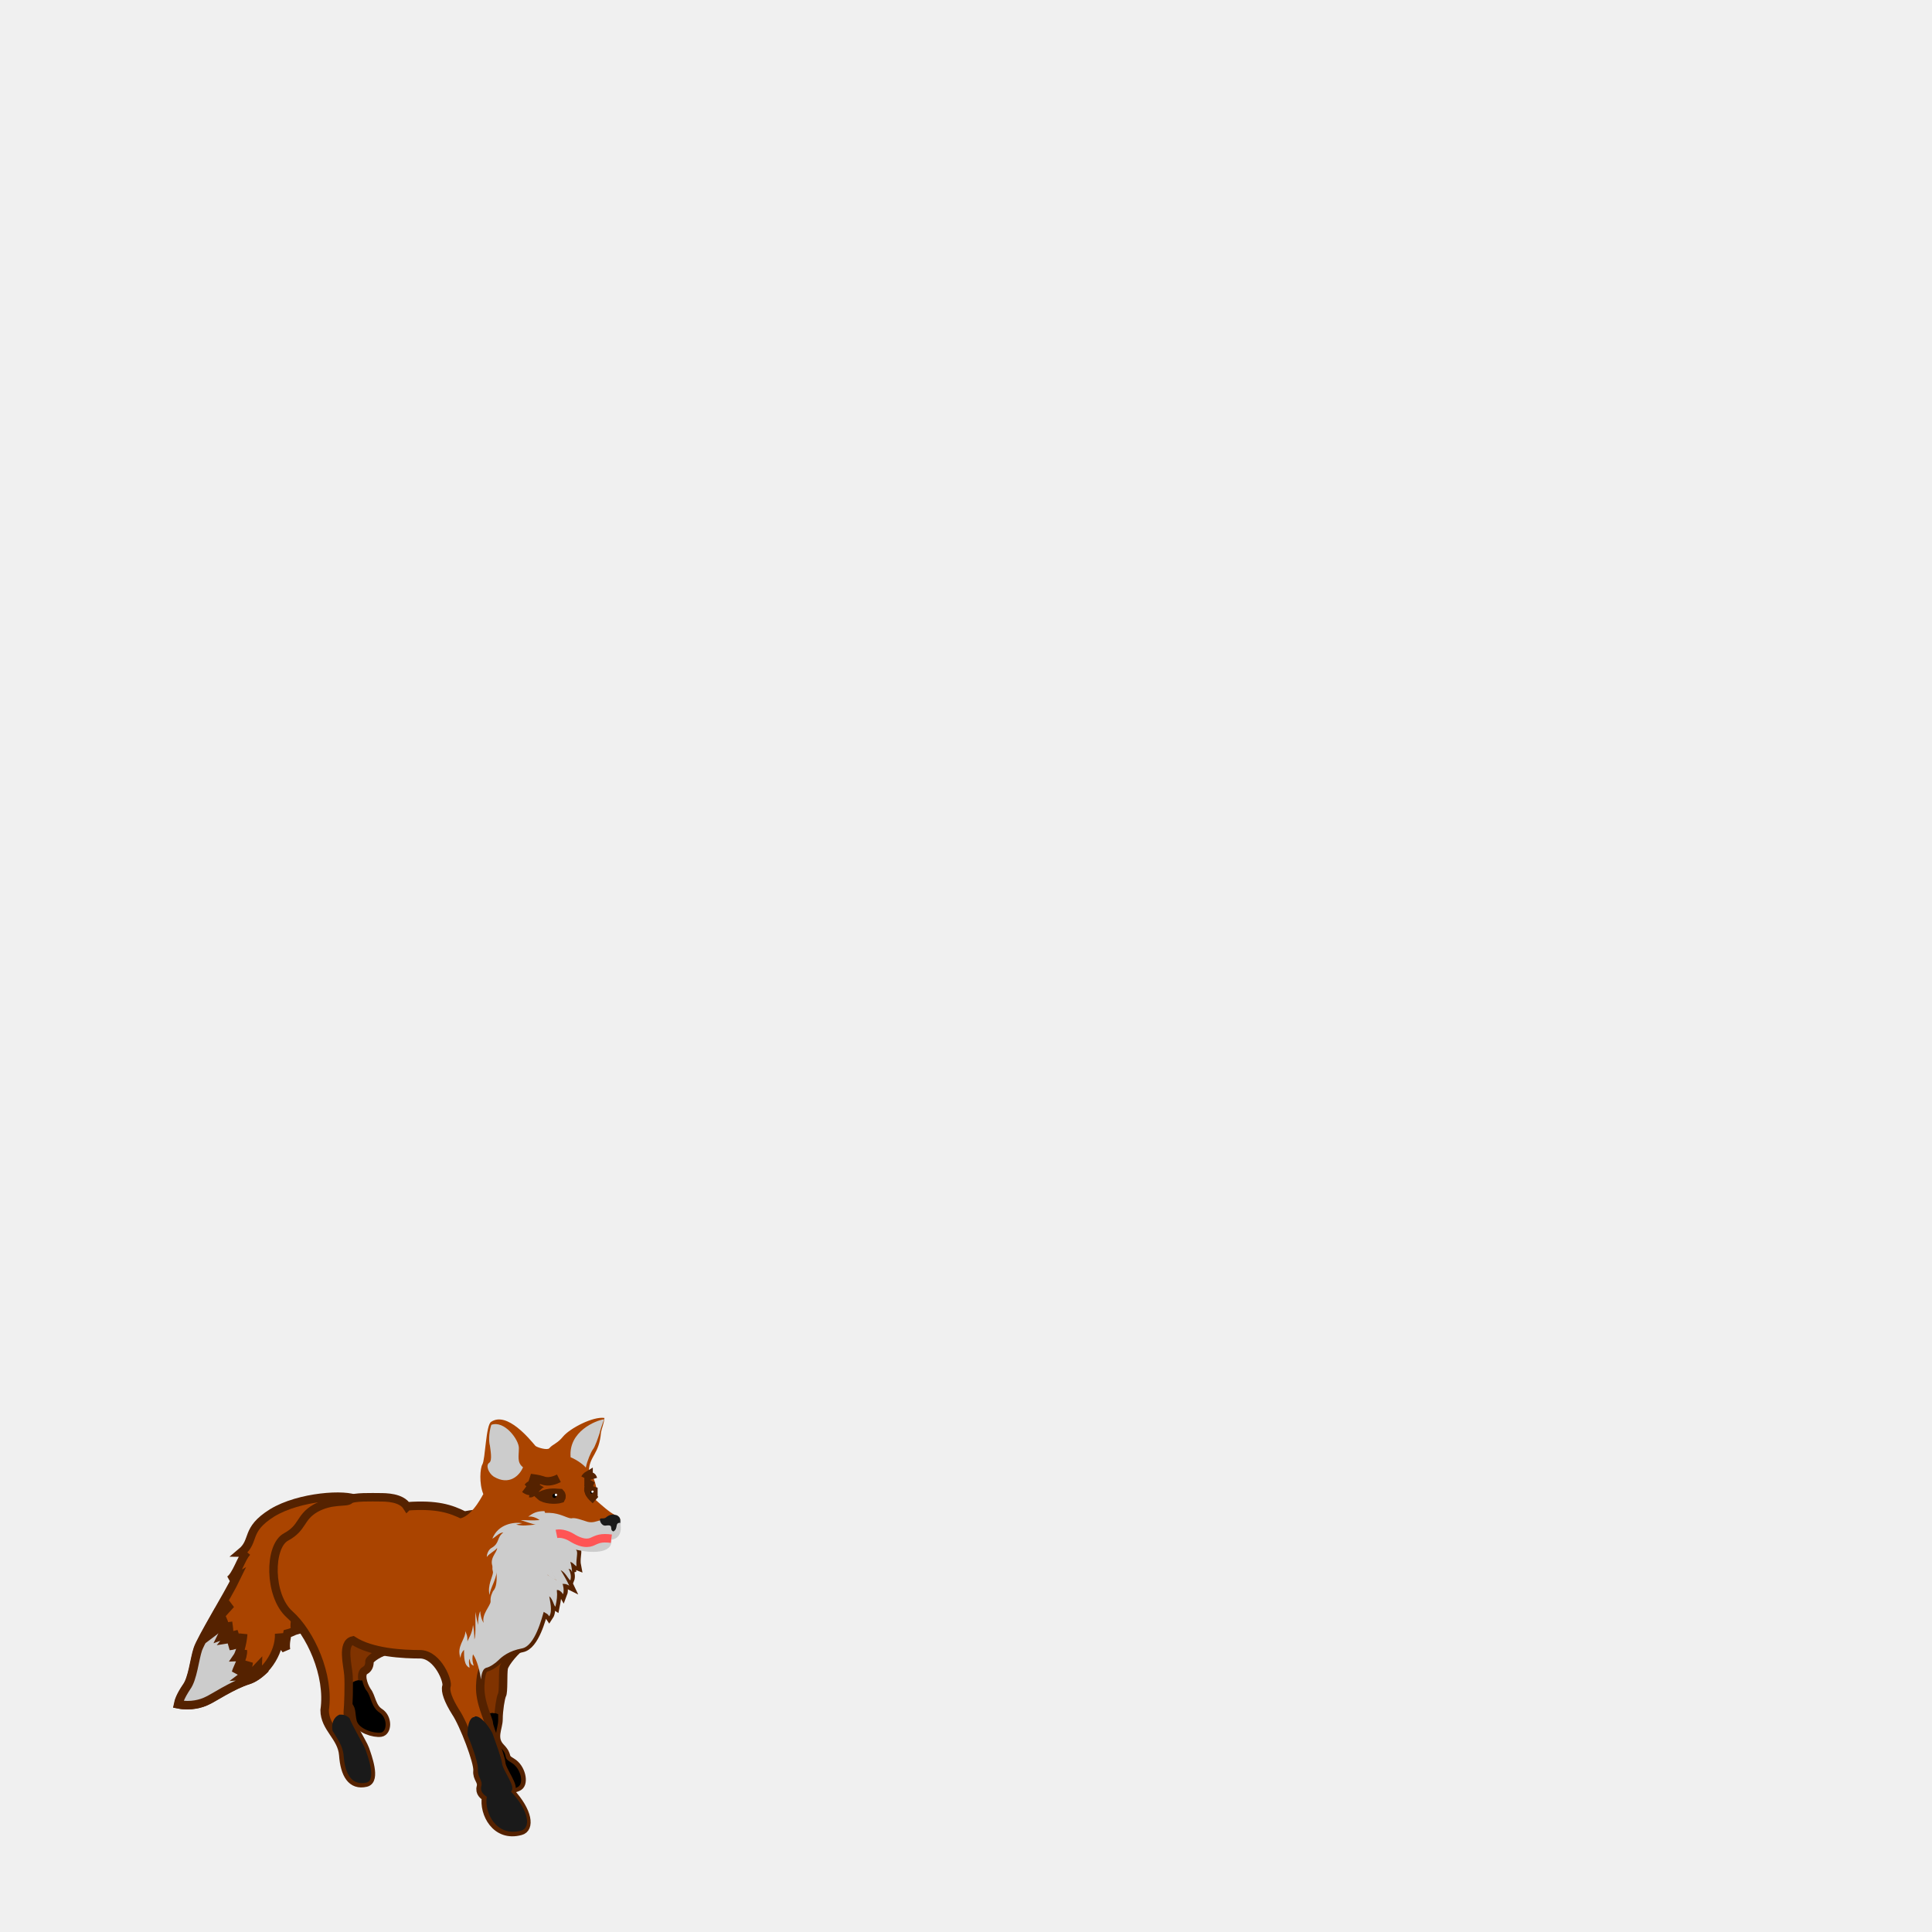
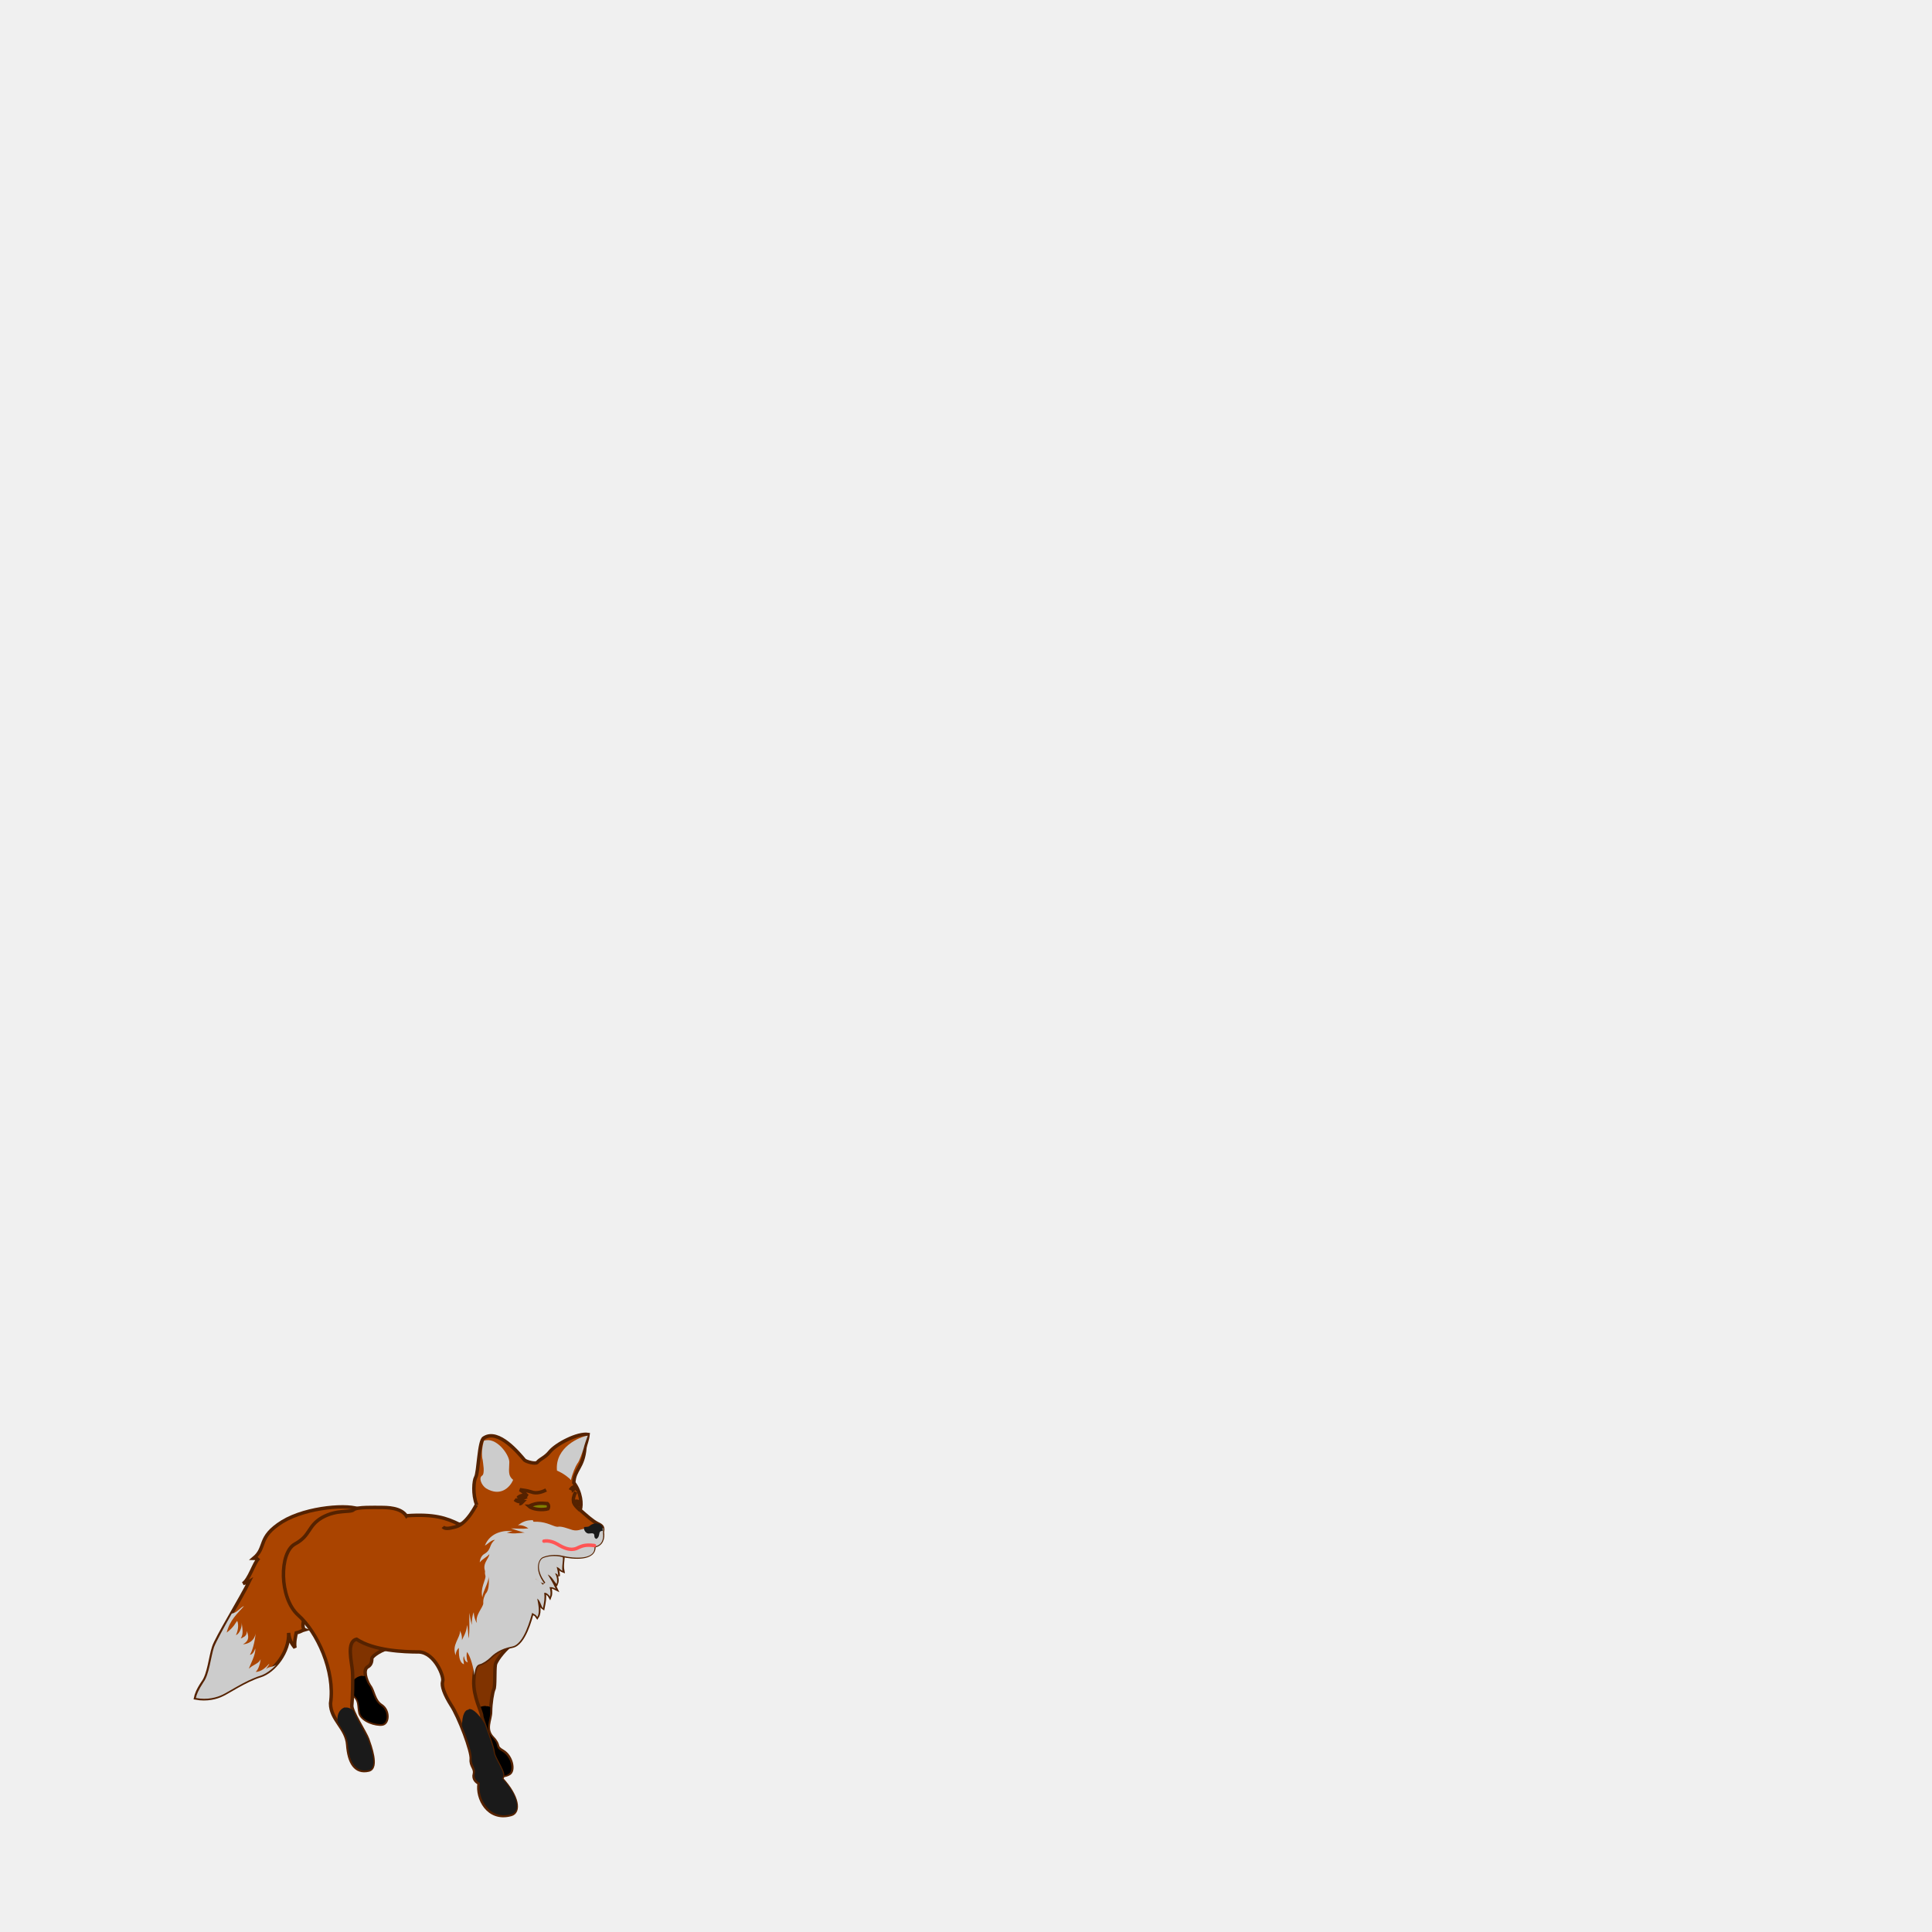
<svg xmlns="http://www.w3.org/2000/svg" xmlns:xlink="http://www.w3.org/1999/xlink" id="pet_fox" width="560" height="560">
-   <linearGradient id="linearGradient16223" x1="251.7" x2="247.4" y1="263.3" y2="240.5" xlink:href="#linearGradient16217" gradientUnits="userSpaceOnUse" />
+   <linearGradient id="linearGradient16223" x1="251.7" x2="247.4" y1="263.3" y2="240.5" xlink:href="#linearGradient16217" gradientUnits="userSpaceOnUse" gradientTransform="matrix(.92045 0 0 .92035 9.195 37.514)" />
  <linearGradient id="linearGradient16217">
    <stop id="stop16219" style="stop-color:#000000;stop-opacity:1" offset="0" />
    <stop id="stop16221" style="stop-color:#000000;stop-opacity:0" offset="1" />
  </linearGradient>
-   <linearGradient id="linearGradient16215" x1="157.2" x2="150.3" y1="231.2" y2="212.4" xlink:href="#linearGradient16209" gradientUnits="userSpaceOnUse" />
+   <linearGradient id="linearGradient16215" x1="157.2" x2="150.3" y1="231.2" y2="212.4" xlink:href="#linearGradient16209" gradientUnits="userSpaceOnUse" gradientTransform="matrix(.92045 0 0 .92035 9.195 37.514)" />
  <linearGradient id="linearGradient16209">
    <stop id="stop16211" style="stop-color:#000000;stop-opacity:1" offset="0" />
    <stop id="stop16213" style="stop-color:#000000;stop-opacity:0" offset="1" />
  </linearGradient>
-   <linearGradient id="linearGradient16231" x1="260.6" x2="255" y1="103" y2="114.4" xlink:href="#linearGradient16225" gradientUnits="userSpaceOnUse" />
+   <linearGradient id="linearGradient16231" x1="260.6" x2="255" y1="103" y2="114.4" xlink:href="#linearGradient16225" gradientUnits="userSpaceOnUse" gradientTransform="matrix(.92045 0 0 .92035 9.195 37.514)" />
  <linearGradient id="linearGradient16225">
    <stop id="stop16227" style="stop-color:#552200;stop-opacity:1" offset="0" />
    <stop id="stop16229" style="stop-color:#552200;stop-opacity:0" offset="1" />
  </linearGradient>
-   <linearGradient id="linearGradient16199" x1="150.7" x2="142.9" y1="257.5" y2="242" xlink:href="#linearGradient16193" gradientUnits="userSpaceOnUse" />
+   <linearGradient id="linearGradient16199" x1="150.7" x2="142.9" y1="257.5" y2="242" xlink:href="#linearGradient16193" gradientUnits="userSpaceOnUse" gradientTransform="matrix(.92045 0 0 .92035 9.195 37.514)" />
  <linearGradient id="linearGradient16193">
    <stop id="stop16195" style="stop-color:#1a1a1a;stop-opacity:1" offset="0" />
    <stop id="stop16197" style="stop-color:#1a1a1a;stop-opacity:0" offset="1" />
  </linearGradient>
-   <linearGradient id="linearGradient16207" x1="250.4" x2="238.5" y1="287.1" y2="254.8" xlink:href="#linearGradient16201" gradientUnits="userSpaceOnUse" />
+   <linearGradient id="linearGradient16207" x1="250.4" x2="238.5" y1="287.1" y2="254.8" xlink:href="#linearGradient16201" gradientUnits="userSpaceOnUse" gradientTransform="matrix(.92045 0 0 .92035 9.195 37.514)" />
  <linearGradient id="linearGradient16201">
    <stop id="stop16203" style="stop-color:#1a1a1a;stop-opacity:1" offset="0" />
    <stop id="stop16205" style="stop-color:#1a1a1a;stop-opacity:0" offset="1" />
  </linearGradient>
-   <g id="g3162" style="display:inline;enable-background:new">
-     <g id="g3133">
-       <g id="g15220">
-         <path id="path15142" d="M103.4 434.7c-3-1.8-16.6-1-24.5 3.8-8 5-4.8 8-9 11.5.7 0 1.4.3 1.6 0-1.5 1.4-3 6.8-5 8 1-.5.8 0 2-.7-2.4 5-10.3 17.8-11.2 20.7-1 3-1.5 8.6-3.3 11-1.7 2.5-2.2 4-2.4 5 3.6.7 6.7-.2 8.3-1 1.5-.6 7.4-4.6 12-6 4.4-1.3 9.3-7.6 9-13.5.3 2.7 1.2 3.6 2 4.7-.3-1.8.2-3.6.4-4.7 1.6-.4 1.6-.7 2.7-1-1-.4-.6-3 .3-4.6.7.8 1 1.7 2.3 1.7-.5-2.3-1.8-4.5-.7-9.7 1-5.2 7-8.8 10-9" style="fill:#aa4400;fill-opacity:1;fill-rule:evenodd;stroke:#552200;stroke-width:2.45px;stroke-linecap:butt;stroke-linejoin:miter;stroke-opacity:1" />
-         <path id="path15176" d="M63 467.4c-2.6 4.6-5 9-5.6 10.6-1 3-1.5 8.6-3.3 11-1.7 2.6-2.2 4-2.4 5 3.6.7 6.7-.2 8.3-1 1.5-.6 7.4-4.6 12-6 1.6-.5 3.4-1.8 5-3.4-1.4.8-2.4.5-3.2 1.3.2-.5 1-1.3 1-1.7-1.3 1.4-2.5 2.5-4.3 2.6.8-.6 1.4-2.4 1.6-4-.7 1.5-2.5 1.7-3.7 3 .3-1.2 2.2-4.4 2-6.4-.3 1-1 2-1.7 2 .7-1 1.6-4 1.8-6.8-.3 2.3-2.2 3.4-4 3.5 2.2-1.2 1.8-2.7 1.2-4.2.2 1.6-1.2 2-1.2 2s0 .2-.7.3c1-1.2.5-3.4.3-5 .2 1.3-.6 3.6-1.8 4 .6-1.2 1-3.2.4-4.5-.4.4-1 2-3.3 3.7 1-4 3.4-6 5.5-8.4-1.5.7-2 2-3.8 2.4z" style="fill:#cccccc;fill-opacity:1;fill-rule:evenodd;stroke:#552200;stroke-width:2.45px;stroke-linecap:butt;stroke-linejoin:miter;stroke-opacity:1" />
-       </g>
-       <g id="g16233">
-         <path id="path15167" d="M151.4 477c-1.7 1-5 4.8-5.4 6.5-.3 1.8 0 7-.5 7.8-.4.8-1 4.5-1 7 0 2.6-2 5.5.6 8.2 2.6 2.7.5 2.7 3.3 4.3 2.7 1.6 3.6 6 2 7s-5.2 1.3-7-2.4c-1.7-3.6-2-4.6-3.2-6-1.2-1.2-1.3-3-1.8-4.3-.5-1.2 1.4-5-.5-9.2-.2-1 0-8-7.2-16" style="fill:#803300;fill-rule:evenodd;stroke:#552200;stroke-width:2.45px;stroke-linecap:butt;stroke-linejoin:miter;stroke-opacity:1" />
-         <path id="path15191" d="M143 496.5c-1.4 0-3.2.7-4.5 2 .4 3-.7 5.5-.3 6.6.5 1.3.6 3.2 2 4.5 1.2 1.3 1.4 2.3 3 6 2 3.6 5.5 3.3 7 2.3 1.7-1 .8-5.4-2-7-2.7-1.6-.6-1.6-3-4.3-2.7-2.7-.8-5.6-.8-8v-1.7c-.3-.2-.8-.4-1.4-.3z" style="fill:url(#linearGradient16223);fill-opacity:1;fill-rule:evenodd;stroke:none" />
-         <path id="path15169" d="M113.6 478c-3.6.7-6.3 2.8-6.5 3.5 0 .6 0 2-1.3 2.7-1.5.8-.7 4 .6 6 1.3 1.6 1.3 4.7 3.7 6.2 2.4 1.6 2.2 5.5.3 5.8-2 .3-6.2-1-7-3.4-.5-2.4 0-4-1.8-5.5-2-1.6-.6-5-1.7-6.7-1-1.8-3.4-2.8-4-4.3-.7-1.6 1.3-7.2-5-13.4" style="fill:#803300;fill-rule:evenodd;stroke:#552200;stroke-width:2.45px;stroke-linecap:butt;stroke-linejoin:miter;stroke-opacity:1" />
-         <path id="path15187" d="M104.2 487c-1.5 0-3.3 1.2-3.8 3.2 0 1.2.2 2.3 1 3 2 1.6 1.4 3.2 2 5.6.7 2.4 5 3.7 7 3.4 1.8-.3 2-4.2-.4-5.8-2.4-1.6-2.4-4.6-3.7-6.3-.6-.7-1-1.8-1.3-3h-.8z" style="fill:url(#linearGradient16215);fill-opacity:1;fill-rule:evenodd;stroke:none" />
-         <path id="path15140" d="M118 436.7c-1.7-2.7-6.2-2.7-8-2.7-1.8 0-7.7-.2-8.6.7-1 1-5.2-.2-10 2.5-4.6 2.7-3.5 5.6-8.5 8.3-5 2.7-5 17 1 22.4 6 5.3 11.7 17.6 10.2 27.8 0 5.2 5 7.7 5.4 13 .4 5.6 2.4 9 6.6 8 3-.7.4-7.7-.3-9.7-.7-2-5.3-9-5-10.7.2-1.8.4-8 .2-10.8-.2-2.8-2-9.3 1.3-10 5.5 3.6 14.7 4 19.7 4 5 .3 8 8 7.4 9.3-.4 1.4.5 4 2.7 7.5 2.3 3.4 6.6 14.6 6.3 17-.2 2.2 1.4 2.8 1 4.6-.5 1.7.8 2.6 1.5 3-.8 4.6 2.8 11.8 10 9.8 2.8-.7 2.3-5.6-3-11.3 1.7-1.3-2.4-6-2.6-8.3-.2-2.3-3.6-10.4-3.6-11.5 0-1.2-2.7-6-2.5-11 .2-4.6 1-5 1.8-5.3 1-.2 2.6-1.3 3.5-2.2 1-1 3-2.7 6.8-3.4 3.8-.7 5.8-9 6.3-10.6 1 .7 1 .4 1.6 1.3 1-1.5.2-4.5 0-5.8 1 .7 1.3 2.7 1.8 3 .4-2 .6-3 .4-4.8.5-.2 1.4.5 1.8 1.2.4-1 0-3-.2-3 1 0 1 0 2 .5-.7-1.5-1.8-3.4-2.5-4.5 1.4.7 1.8 2.3 2.7 3 .5-1.2 0-2.5-.4-3.4 1 .4.7.4 1 1 0-1.5-.6-3-.6-3 1.2.4 1.2 1 2 1.3-.4-2 .3-4 0-4.6-.6-.7-14-13.8-32.6-10-4-2-8-3.3-16.5-2.7z" style="fill:#aa4400;fill-opacity:1;fill-rule:evenodd;stroke:#552200;stroke-width:2.45px;stroke-linecap:butt;stroke-linejoin:miter;stroke-opacity:1" />
-         <path id="path15205" d="M153.2 443c-4.5 0-8.2 2.4-9.6 8-1 3.2-1 3.5-.7 4.7 0 1.2-1.7 3.8-1 6.6.2-2 2-4.6 2-6.6.3 3.8-.5 5-1 5.5-.3.7-.8 1.5-.7 3 0 1.2-2.7 3.8-2 6.2-.6-.8-1-2.4-1-3.4-.5 1-.7 3-.6 4-.4-1.4-.7-3-.7-3.8-.3 1.7.2 6.3-.4 8 0-1.7-.2-3.4-.4-4.2-.2 2.6-1.4 4-1.6 4.8 0-2-.3-2-.6-3 0 2.5-2.7 4.4-1.4 7.8 0-1 .4-1.8 1-2.4 0 2.2 0 4.5 1.6 5.2 0-.8-.4-1.7 0-2.6.2 1 .3 1.7 1.2 2-.5-1.6-.4-2.6-.2-3.3 1.2 1.7 2 5 2.3 7.3.3-2.8 1-3.2 1.6-3.4 1-.2 2.6-1.3 3.5-2.2 1-1 3-2.7 6.8-3.4 3.8-.7 5.8-9 6.3-10.6 1 .7 1 .4 1.6 1.3 1-1.5.2-4.5 0-5.8 1 .7 1.3 2.7 1.8 3 .4-2 .6-3 .4-4.8.5-.2 1.4.5 1.8 1.2.4-1 0-3-.2-3 1 0 1 0 2 .5-.7-1.5-1.8-3.4-2.5-4.5 1.4.7 2 2.3 2.8 3 .4-1.2 0-2.5-.5-3.4 1 .4.7.4 1 1 0-1.5-.5-3-.5-3 1 .4 1 .8 1.8 1.3-.2-2 .5-4 0-4.6 0-.2-1.4-1.6-3.7-3.2-3.5-2.2-7-3.3-10-3.3z" style="fill:#cccccc;fill-opacity:1;fill-rule:evenodd;stroke:none" />
-         <path id="path15144" d="M161.3 458c-3.5-4.6-2-8-.4-8.6 1.3-.5 3.5-1 6.4-.3 3 .7 10.2 1.4 9.7-3 2.4-.3 3-2.3 2.7-4.3.3-1.6 0-2-1.5-2.7-1.6-.8-3.8-2.8-5.5-4.3.6-1.7.3-5.6-2-8.6.2-4.2 3-4.7 3.5-11 .2-1.2.8-2.3 1-4.2-3.3-.5-10 3-12 5.4-1.6 2-3 2.2-4 3.4-.6.6-3.4-.2-4-.7-1.7-2-8.2-10-12.8-7-1.6.8-1.7 11-2.6 12.4-.6 1-1 5.4.3 8.6 0-.3-2.8 6-6.6 7-1 .2-3.2 1-4 0" style="fill:#aa4400;fill-rule:evenodd;stroke:url(#linearGradient16231);stroke-width:2.45px;stroke-linecap:butt;stroke-linejoin:miter;stroke-opacity:1" />
-         <path id="path15146" d="M156.7 433.6c2.4-1.4 5-.8 5.7-.8.5.5.4 1.3.2 1.6-1.6.5-4.8.3-6-.8z" style="fill:#808000;fill-rule:evenodd;stroke:#552200;stroke-width:2.45px;stroke-linecap:butt;stroke-linejoin:miter;stroke-opacity:1" />
-         <path id="path15148" d="M172.6 434.8c-2-1.7-2.7-3-1.3-5.7" style="fill:none;stroke:#552200;stroke-width:2.45px;stroke-linecap:butt;stroke-linejoin:miter;stroke-opacity:1" />
-         <path id="path15150" d="M170.7 432.3c.5-.4 1-.3 1.3-.2v1.2c-.5.2-1 0-1.3-1z" style="fill:#808000;fill-rule:evenodd;stroke:#552200;stroke-width:2.45px;stroke-linecap:butt;stroke-linejoin:miter;stroke-opacity:1" />
-         <path id="path15171" d="M157.8 438c-2.3 0-3.3.6-4.7 1.6 1.4-.2 2.8.6 3.3 1-2 .2-3.8 0-5.5 0 1.6.5 3.8 1.3 4.4 1.3-2.4.2-3.7.5-5.7 0l1.8-.4c-2.4-.4-7 .2-8.7 4.5 1-.5 2-1.8 3.2-1.8-2 1.5-1 3-3.3 4.4-1 .5-1.5 1.8-1.5 2.7.7-1 2.3-1.7 3-2.6 0 1.4-2.7 3.2-1 6-.2-1 0-2.2 1.3-3-1 2 .4 6 .2 7 1-.5.8-2.3 1.2-3 .4.7-.2 2 1 3.4.3-.6 0-2 .4-3 .2 2.5 1 4.7 2.6 5.6 0-2-2-5-1.5-7.5.8 1.7 1 4.7 2 5.3.8-1.2 0-3.8.2-5 1.5 2 1 5.8 4.8 8.5 0 0 1-3.4.3-6.6.5.5 1 2.6 2.6 3.6 0-1.3-1.3-2.8-1.5-4.3 1 .6 1.4 2.7 3 3-.8-1-1-1.8-1-2.3.4.7 2 1.5 2.7 1.5-3.3-4.4-1.8-7.8-.3-8.3 1.3-.5 3.5-1 6.4-.3 3 .7 10.2 1.4 9.7-3 2.3-.3 3-2.3 2.7-4.3 0-.8.2-1.2 0-1.6-1.8 1.8-5 0-6 .3-1 .2-2 .8-3.6.4-1.6-.5-3.6-1.3-4.7-1-1.2 0-3.2-1.5-6.4-1.6h-1.2z" style="fill:#cccccc;fill-rule:evenodd;stroke:none" />
-         <path id="path15157" d="M177.2 446c-3-.4-4 .2-5 .6-.8.4-2.6 1.5-6.6-1-1-.6-2.8-1.3-4.3-1" style="fill:none;stroke:#ff5555;stroke-width:2.45px;stroke-linecap:butt;stroke-linejoin:miter;stroke-opacity:1" />
-         <path id="path15159" d="M175 411.4c-2.2.3-10.3 3.5-9.6 11 2 .8 4 2.4 4.4 3 .4-2 1.5-4.5 2-5.2.7-.8 1.6-3.6 2-4.8.2-1 1-3.2 1.3-4z" style="fill:#cccccc;fill-opacity:1;fill-rule:evenodd;stroke:none" />
-         <path id="path15161" d="M142.4 413c3.8-1.4 8 4.3 8 6.7 0 2.4-.6 4.2 1.2 5.6-1 2.4-4 5.4-8.5 2.7-1.5-1-2.4-3.3-1.3-4 1-.6.3-4 .2-5-.3-1-.4-3.4.4-6z" style="fill:#cccccc;fill-opacity:1;fill-rule:evenodd;stroke:none" />
-         <path id="path15163" d="M162 428.5c-1 .5-3 1.3-4.7.6-1.6-.5-2.4-.5-3.6-.7.8.4 1.7 1.3 2.4 2-1.4-.5-2.6 0-3 .6 1.2-.7 1.5-.3 2 0-1 .5-2.3 1-3 .5 1 .8 1.7.7 2.5.7-.4.4-.6.7-1 .6" style="fill:none;stroke:#552200;stroke-width:2.45px;stroke-linecap:butt;stroke-linejoin:miter;stroke-opacity:1" />
-         <path id="path15165" d="M169.6 428.5c.3-.6 1-1 1-1v.8c.5-.4 1-.6 1.3.4" style="fill:none;stroke:#552200;stroke-width:2.45px;stroke-linecap:butt;stroke-linejoin:miter;stroke-opacity:1" />
-         <path id="path15185" d="M99 497h-.6c-1.8.8-2.4 2.7-2 4.7 1.3 2.2 3 4.3 3.2 7.2.4 5.4 2.4 8.7 6.6 7.8 3-.7.4-7.7-.3-9.7-.6-1.5-3.5-6.2-4.6-9-.7-.6-1.4-1-2.3-1z" style="fill:url(#linearGradient16199);fill-opacity:1;fill-rule:evenodd;stroke:none" />
-         <path id="path15189" d="M137.5 497.7c-1 0-2 1.5-2 5.2 1.7 4 3.3 8.8 3 10.2 0 2.2 1.5 3 1 4.7-.4 1.7 1 2.6 1.6 3-.8 4.6 2.8 11.8 10 9.8 2.8-.8 2.3-5.7-3-11.3 1.7-1.3-2.4-6-2.6-8.3-.2-1.6-1.8-5.8-2.8-8.7-1.4-2.5-3.5-5-5-4.8z" style="fill:url(#linearGradient16207);fill-opacity:1;fill-rule:evenodd;stroke:none" />
-         <path id="path15210" d="M161.3 433.6a.6.6 0 1 1-1.2 0 .6.6 0 1 1 1.3 0z" style="color:#000000;fill:#000000;fill-opacity:1;fill-rule:nonzero;stroke:none;stroke-width:3.75;marker:none;visibility:visible;display:inline;overflow:visible;enable-background:accumulate" />
-         <path id="path15212" d="M171.8 432.6a.3.3 0 1 1-.7 0 .3.3 0 1 1 .8 0z" style="color:#000000;fill:#000000;fill-opacity:1;fill-rule:nonzero;stroke:none;stroke-width:3.75;marker:none;visibility:visible;display:inline;overflow:visible;enable-background:accumulate" />
-         <path id="path15152" d="M177.7 439c-1 0-1.8.6-2 .8-.6.5-1.3.2-1.7.4-.4.3.3 2.2 1.6 2 2.6-.4.8 1.2 2.2 1.7 1.5-.8.3-2.6 2-2.5 0-1.2 0-1.6-1-2.2l-1-.2z" style="fill:#1a1a1a;fill-rule:evenodd;stroke:none" />
-         <path id="path15214" d="M172 432.4a.3.3 0 1 1-.6 0 .3.3 0 1 1 .7 0z" style="color:#000000;fill:#ffffff;fill-opacity:1;fill-rule:nonzero;stroke:none;stroke-width:3.75;marker:none;visibility:visible;display:inline;overflow:visible;enable-background:accumulate" />
-         <path id="path15216" d="M161.5 433.3a.3.3 0 1 1-.7 0 .3.3 0 1 1 .7 0z" style="color:#000000;fill:#ffffff;fill-opacity:1;fill-rule:nonzero;stroke:none;stroke-width:3.75;marker:none;visibility:visible;display:inline;overflow:visible;enable-background:accumulate" />
-       </g>
-     </g>
-   </g>
+   <path style="fill:#aa4400;fill-opacity:1;fill-rule:evenodd;stroke:#552200;stroke-width:1;stroke-linecap:butt;stroke-linejoin:miter;stroke-opacity:1;stroke-miterlimit:4;stroke-dasharray:none" d="M104.37 437.59c-2.76-1.657-15.28-.92-22.55 3.497-7.365 4.602-4.42 7.363-8.285 10.584.644 0 1.288.278 1.473 0-1.38 1.29-2.762 6.26-4.603 7.364.92-.46.737 0 1.84-.644-2.208 4.602-9.48 16.382-10.308 19.05-.92 2.762-1.38 7.916-3.037 10.125-1.565 2.3-2.025 3.682-2.21 4.602 3.314.644 6.168-.184 7.64-.92 1.38-.553 6.812-4.234 11.046-5.523 4.05-1.196 8.56-6.994 8.284-12.424.276 2.485 1.104 3.313 1.84 4.325-.275-1.656.185-3.313.37-4.325 1.472-.368 1.472-.645 2.484-.92-.92-.37-.552-2.762.276-4.234.645.736.92 1.564 2.117 1.564-.46-2.116-1.657-4.14-.644-8.927.92-4.786 6.443-8.1 9.204-8.283" id="path15142" />
+   <path style="fill:#cccccc;fill-opacity:1;fill-rule:evenodd;stroke:none;stroke-width:2.45px;stroke-linecap:butt;stroke-linejoin:miter;stroke-opacity:1" d="M67.184 467.686c-2.394 4.233-4.603 8.283-5.155 9.755-.92 2.762-1.382 7.916-3.038 10.125-1.565 2.393-2.025 3.682-2.21 4.602 3.314.644 6.168-.184 7.64-.92 1.38-.553 6.812-4.234 11.046-5.523 1.472-.46 3.13-1.656 4.602-3.13-1.29.738-2.21.46-2.945 1.198.184-.46.92-1.197.92-1.565-1.197 1.29-2.3 2.3-3.958 2.393.736-.552 1.29-2.21 1.473-3.68-.645 1.38-2.3 1.563-3.406 2.76.276-1.105 2.025-4.05 1.84-5.89-.275.92-.92 1.84-1.564 1.84.645-.92 1.473-3.68 1.657-6.258-.276 2.117-2.025 3.13-3.682 3.22 2.025-1.103 1.657-2.484 1.105-3.865.184 1.473-1.105 1.84-1.105 1.84s0 .185-.644.277c.92-1.104.46-3.13.277-4.6.184 1.195-.552 3.312-1.657 3.68.553-1.104.92-2.945.368-4.142-.368.37-.92 1.84-3.037 3.406.92-3.682 3.13-5.522 5.063-7.73-1.38.643-1.84 1.84-3.497 2.208z" id="path15176" />
+   <path style="fill:#803300;fill-rule:evenodd;stroke:#552200;stroke-width:1;stroke-linecap:butt;stroke-linejoin:miter;stroke-opacity:1;stroke-miterlimit:4;stroke-dasharray:none" d="M148.552 476.52c-1.565.92-4.602 4.42-4.97 5.983-.277 1.657 0 6.443-.46 7.18-.37.735-.92 4.14-.92 6.44 0 2.394-1.842 5.063.55 7.548 2.394 2.486.46 2.486 3.038 3.96 2.486 1.47 3.314 5.52 1.84 6.44-1.47.922-4.785 1.198-6.442-2.208-1.565-3.313-1.84-4.233-2.945-5.522-1.105-1.104-1.197-2.76-1.657-3.957-.46-1.105 1.29-4.602-.46-8.467-.184-.92 0-7.363-6.628-14.726" id="path15167" />
+   <path style="fill:url(#linearGradient16223);fill-opacity:1;fill-rule:evenodd;stroke:none" d="M140.82 494.468c-1.29 0-2.945.644-4.142 1.84.368 2.76-.644 5.062-.276 6.075.46 1.196.552 2.945 1.84 4.14 1.105 1.198 1.29 2.118 2.762 5.523 1.84 3.314 5.063 3.038 6.443 2.117 1.565-.92.737-4.97-1.84-6.442-2.486-1.472-.553-1.472-2.762-3.957-2.485-2.485-.736-5.154-.736-7.363v-1.564c-.278-.184-.738-.368-1.29-.276z" id="path15191" />
+   <path style="fill:#803300;fill-rule:evenodd;stroke:#552200;stroke-width:1;stroke-linecap:butt;stroke-linejoin:miter;stroke-opacity:1;stroke-miterlimit:4;stroke-dasharray:none" d="M113.76 477.44c-3.315.646-5.8 2.578-5.984 3.222 0 .553 0 1.84-1.197 2.485-1.382.737-.645 3.682.55 5.523 1.198 1.472 1.198 4.325 3.407 5.706 2.21 1.472 2.025 5.062.276 5.338-1.84.276-5.707-.92-6.443-3.13-.46-2.208 0-3.68-1.657-5.06-1.84-1.474-.552-4.603-1.565-6.168-.92-1.656-3.13-2.577-3.68-3.957-.646-1.474 1.195-6.628-4.604-12.334" id="path15169" />
+   <path style="fill:url(#linearGradient16215);fill-opacity:1;fill-rule:evenodd;stroke:none" d="M105.106 485.724c-1.38 0-3.037 1.105-3.497 2.946 0 1.104.183 2.116.92 2.76 1.84 1.473 1.288 2.946 1.84 5.155.644 2.208 4.602 3.405 6.443 3.13 1.657-.277 1.84-3.867-.368-5.34-2.21-1.472-2.21-4.233-3.406-5.798-.553-.644-.92-1.656-1.197-2.76h-.737z" id="path15187" />
+   <path style="fill:#aa4400;fill-opacity:1;fill-rule:evenodd;stroke:#552200;stroke-width:1;stroke-linecap:butt;stroke-linejoin:miter;stroke-opacity:1;stroke-miterlimit:4;stroke-dasharray:none" d="M117.81 439.43c-1.566-2.484-5.708-2.484-7.365-2.484s-7.088-.184-7.916.644c-.92.92-4.787-.184-9.205 2.3-4.235 2.486-3.222 5.155-7.824 7.64-4.602 2.485-4.602 15.646.92 20.616 5.524 4.878 10.77 16.198 9.39 25.585 0 4.787 4.602 7.088 4.97 11.966.368 5.154 2.21 8.283 6.075 7.363 2.762-.645.368-7.088-.276-8.93-.645-1.84-4.88-8.282-4.603-9.846.184-1.657.368-7.363.184-9.94-.183-2.577-1.84-8.56 1.197-9.204 5.063 3.314 13.53 3.682 18.133 3.682 4.603.276 7.364 7.363 6.812 8.56-.368 1.288.46 3.68 2.485 6.902 2.117 3.13 6.075 13.437 5.8 15.646-.185 2.024 1.288 2.577.92 4.233-.46 1.565.736 2.393 1.38 2.76-.736 4.235 2.577 10.86 9.205 9.02 2.577-.644 2.117-5.153-2.762-10.4 1.565-1.196-2.21-5.52-2.393-7.638-.184-2.117-3.314-9.572-3.314-10.584 0-1.104-2.485-5.52-2.3-10.123.183-4.234.92-4.602 1.656-4.878.92-.185 2.392-1.197 3.22-2.026.92-.92 2.762-2.485 6.26-3.13 3.497-.643 5.338-8.282 5.8-9.755.92.644.92.368 1.47 1.196.922-1.38.185-4.142 0-5.338.922.644 1.198 2.485 1.658 2.76.368-1.84.552-2.76.368-4.417.46-.183 1.29.46 1.657 1.106.368-.92 0-2.76-.184-2.76.92 0 .92 0 1.84.46-.644-1.382-1.657-3.13-2.3-4.143 1.287.644 1.656 2.117 2.484 2.76.46-1.103 0-2.3-.368-3.128.92.368.644.368.92.92 0-1.38-.552-2.76-.552-2.76 1.105.368 1.105.92 1.84 1.196-.367-1.84.277-3.68 0-4.233-.55-.644-12.885-12.7-30.006-9.203-3.682-1.84-7.363-3.037-15.187-2.485z" id="path15140" />
+   <path style="fill:#cccccc;fill-opacity:1;fill-rule:evenodd;stroke:none" d="M150.21 445.23c-4.143 0-7.55 2.208-8.838 7.362-.92 2.945-.92 3.22-.644 4.325 0 1.105-1.565 3.498-.92 6.075.184-1.84 1.84-4.234 1.84-6.075.277 3.498-.46 4.602-.92 5.062-.276.644-.736 1.38-.644 2.76 0 1.105-2.486 3.498-1.84 5.707-.554-.737-.922-2.21-.922-3.13-.46.92-.644 2.76-.552 3.682-.368-1.29-.644-2.762-.644-3.5-.276 1.566.184 5.8-.37 7.364 0-1.564-.183-3.13-.367-3.865-.185 2.392-1.29 3.68-1.473 4.416 0-1.84-.277-1.84-.553-2.76 0 2.3-2.485 4.05-1.288 7.178 0-.92.368-1.656.92-2.21 0 2.026 0 4.143 1.473 4.787 0-.735-.37-1.563 0-2.392.183.92.275 1.565 1.103 1.84-.46-1.472-.368-2.392-.184-3.036 1.104 1.564 1.84 4.602 2.116 6.718.276-2.577.92-2.945 1.473-3.13.92-.183 2.392-1.195 3.22-2.024.92-.92 2.762-2.485 6.26-3.13 3.497-.643 5.338-8.282 5.8-9.755.92.646.92.37 1.47 1.198.922-1.38.185-4.142 0-5.338.922.644 1.198 2.485 1.658 2.76.368-1.84.552-2.76.368-4.417.46-.184 1.29.46 1.657 1.105.368-.92 0-2.76-.184-2.76.92 0 .92 0 1.84.46-.644-1.382-1.657-3.13-2.3-4.143 1.287.644 1.84 2.117 2.576 2.76.368-1.103 0-2.3-.46-3.128.92.368.644.368.92.92 0-1.38-.46-2.76-.46-2.76.92.368.92.736 1.657 1.196-.184-1.84.46-3.682 0-4.234 0-.185-1.29-1.473-3.406-2.946-3.22-2.025-6.443-3.037-9.204-3.037z" id="path15205" />
+   <path style="fill:#aa4400;fill-rule:evenodd;stroke:#552200;stroke-width:1;stroke-linecap:butt;stroke-linejoin:miter;stroke-opacity:1;stroke-miterlimit:4;stroke-dasharray:none" d="M157.664 459.034c-3.22-4.233-1.84-7.363-.368-7.915 1.197-.46 3.222-.92 5.89-.277 2.762.644 9.39 1.29 8.93-2.76 2.21-.277 2.76-2.118 2.485-3.958.277-1.473 0-1.84-1.38-2.485-1.473-.737-3.498-2.577-5.063-3.958.553-1.564.277-5.154-1.84-7.915.184-3.865 2.76-4.326 3.22-10.124.185-1.104.738-2.117.922-3.865-3.04-.46-9.206 2.76-11.047 4.97-1.473 1.84-2.76 2.024-3.682 3.13-.55.55-3.128-.185-3.68-.645-1.565-1.84-7.548-9.204-11.782-6.443-1.473.736-1.565 10.124-2.393 11.413-.553.92-.92 4.97.276 7.915 0-.277-2.577 5.522-6.074 6.442-.92.184-2.946.92-3.682 0" id="path15144" />
+   <path style="fill:#808000;fill-rule:evenodd;stroke:#552200;stroke-width:1;stroke-linecap:butt;stroke-linejoin:miter;stroke-opacity:1;stroke-miterlimit:4;stroke-dasharray:none" d="M153.43 436.578c2.21-1.29 4.602-.737 5.247-.737.46.462.368 1.198.184 1.474-1.472.46-4.417.276-5.522-.736z" id="path15146" />
+   <path style="fill:none;stroke:#552200;stroke-width:1;stroke-linecap:butt;stroke-linejoin:miter;stroke-opacity:1;stroke-miterlimit:4;stroke-dasharray:none" d="M168.065 437.682c-1.84-1.564-2.485-2.76-1.196-5.246" id="path15148" />
+   <path style="fill:#808000;fill-rule:evenodd;stroke:#552200;stroke-width:1;stroke-linecap:butt;stroke-linejoin:miter;stroke-opacity:1;stroke-miterlimit:4;stroke-dasharray:none" d="M166.317 435.38c.46-.367.92-.275 1.196-.183v1.105c-.46.184-.92 0-1.196-.92z" id="path15150" />
+   <path style="fill:#cccccc;fill-rule:evenodd;stroke:none" d="M154.443 440.627c-2.117 0-3.038.552-4.326 1.473 1.288-.184 2.577.552 3.037.92-1.84.184-3.498 0-5.062 0 1.472.46 3.497 1.197 4.05 1.197-2.21.184-3.406.46-5.247 0l1.657-.37c-2.21-.367-6.443.186-8.008 4.143.92-.46 1.84-1.657 2.945-1.657-1.842 1.38-.92 2.76-3.038 4.05-.92.46-1.38 1.657-1.38 2.485.643-.92 2.116-1.565 2.76-2.393 0 1.288-2.485 2.945-.92 5.522-.184-.92 0-2.025 1.197-2.76-.922 1.84.367 5.52.183 6.442.92-.462.736-2.118 1.104-2.763.368.645-.184 1.84.92 3.13.277-.553 0-1.84.37-2.76.183 2.3.92 4.324 2.392 5.153 0-1.84-1.842-4.602-1.382-6.903.737 1.565.92 4.326 1.84 4.878.738-1.105 0-3.498.185-4.602 1.38 1.84.92 5.338 4.42 7.823 0 0 .92-3.13.275-6.074.46.46.92 2.393 2.393 3.313 0-1.197-1.196-2.577-1.38-3.958.92.553 1.29 2.485 2.762 2.762-.737-.922-.92-1.658-.92-2.118.367.644 1.84 1.38 2.484 1.38-3.037-4.05-1.656-7.18-.276-7.64 1.197-.46 3.222-.92 5.89-.275 2.762.644 9.39 1.29 8.93-2.76 2.117-.277 2.76-2.118 2.485-3.958 0-.738.184-1.106 0-1.474-1.657 1.657-4.603 0-5.523.276-.92.184-1.84.736-3.314.368-1.472-.46-3.313-1.196-4.326-.92-1.104 0-2.945-1.38-5.89-1.473h-1.105z" id="path15171" />
+   <path style="fill:none;stroke:#ff5555;stroke-width:1;stroke-linecap:round;stroke-linejoin:round;stroke-opacity:1;stroke-miterlimit:4;stroke-dasharray:none" d="M172.3 447.99c-2.762-.368-3.682.184-4.603.552-.736.368-2.393 1.38-6.075-.92-.92-.552-2.577-1.197-3.958-.92" id="path15157" />
+   <path style="fill:#cccccc;fill-opacity:1;fill-rule:evenodd;stroke:none" d="M170.275 416.146c-2.025.276-9.48 3.22-8.837 10.124 1.84.736 3.682 2.21 4.05 2.76.368-1.84 1.38-4.14 1.84-4.785.645-.736 1.474-3.313 1.842-4.418.184-.92.92-2.945 1.197-3.68z" id="path15159" />
+   <path style="fill:#cccccc;fill-opacity:1;fill-rule:evenodd;stroke:none" d="M140.268 417.618c3.497-1.288 7.363 3.958 7.363 6.167 0 2.21-.55 3.865 1.106 5.154-.92 2.208-3.682 4.97-7.824 2.484-1.38-.92-2.21-3.037-1.197-3.682.92-.552.277-3.68.185-4.6-.277-.922-.37-3.13.368-5.523z" id="path15161" />
+   <path style="fill:none;stroke:#552200;stroke-width:1;stroke-linecap:butt;stroke-linejoin:miter;stroke-opacity:1;stroke-miterlimit:4;stroke-dasharray:none" d="M158.31 431.884c-.922.46-2.763 1.196-4.328.552-1.472-.46-2.21-.46-3.313-.644.735.368 1.564 1.196 2.208 1.84-1.29-.46-2.393 0-2.76.553 1.103-.644 1.38-.276 1.84 0-.92.46-2.118.92-2.762.46.92.736 1.565.644 2.3.644-.367.367-.55.643-.92.55" id="path15163" />
+   <path style="fill:none;stroke:#552200;stroke-width:1;stroke-linecap:butt;stroke-linejoin:miter;stroke-opacity:1;stroke-miterlimit:4;stroke-dasharray:none" d="M165.304 431.884c.276-.552.92-.92.92-.92v.736c.46-.368.92-.552 1.197.368" id="path15165" />
+   <path style="fill:url(#linearGradient16199);fill-opacity:1;fill-rule:evenodd;stroke:none" d="M100.32 494.928h-.552c-1.657.736-2.21 2.485-1.84 4.326 1.195 2.024 2.76 3.957 2.944 6.626.368 4.97 2.21 8.007 6.075 7.18 2.762-.645.368-7.088-.276-8.93-.55-1.38-3.22-5.705-4.233-8.282-.644-.552-1.29-.92-2.117-.92z" id="path15185" />
+   <path style="fill:url(#linearGradient16207);fill-opacity:1;fill-rule:evenodd;stroke:none" d="M135.757 495.572c-.92 0-1.84 1.38-1.84 4.786 1.564 3.68 3.037 8.1 2.76 9.388 0 2.024 1.382 2.76.92 4.325-.367 1.566.922 2.394 1.474 2.762-.735 4.234 2.578 10.86 9.206 9.02 2.577-.737 2.117-5.246-2.762-10.4 1.565-1.197-2.21-5.522-2.393-7.64-.183-1.472-1.656-5.337-2.576-8.006-1.29-2.3-3.222-4.602-4.602-4.418z" id="path15189" />
+   <path style="fill:#1a1a1a;fill-rule:evenodd;stroke:none" d="M172.76 441.548c-.92 0-1.657.552-1.84.736-.553.46-1.198.184-1.566.368-.368.276.276 2.025 1.473 1.84 2.393-.367.736 1.105 2.025 1.565 1.38-.736.276-2.393 1.84-2.3 0-1.105 0-1.473-.92-2.025l-.92-.184z" id="path15152" />
</svg>
